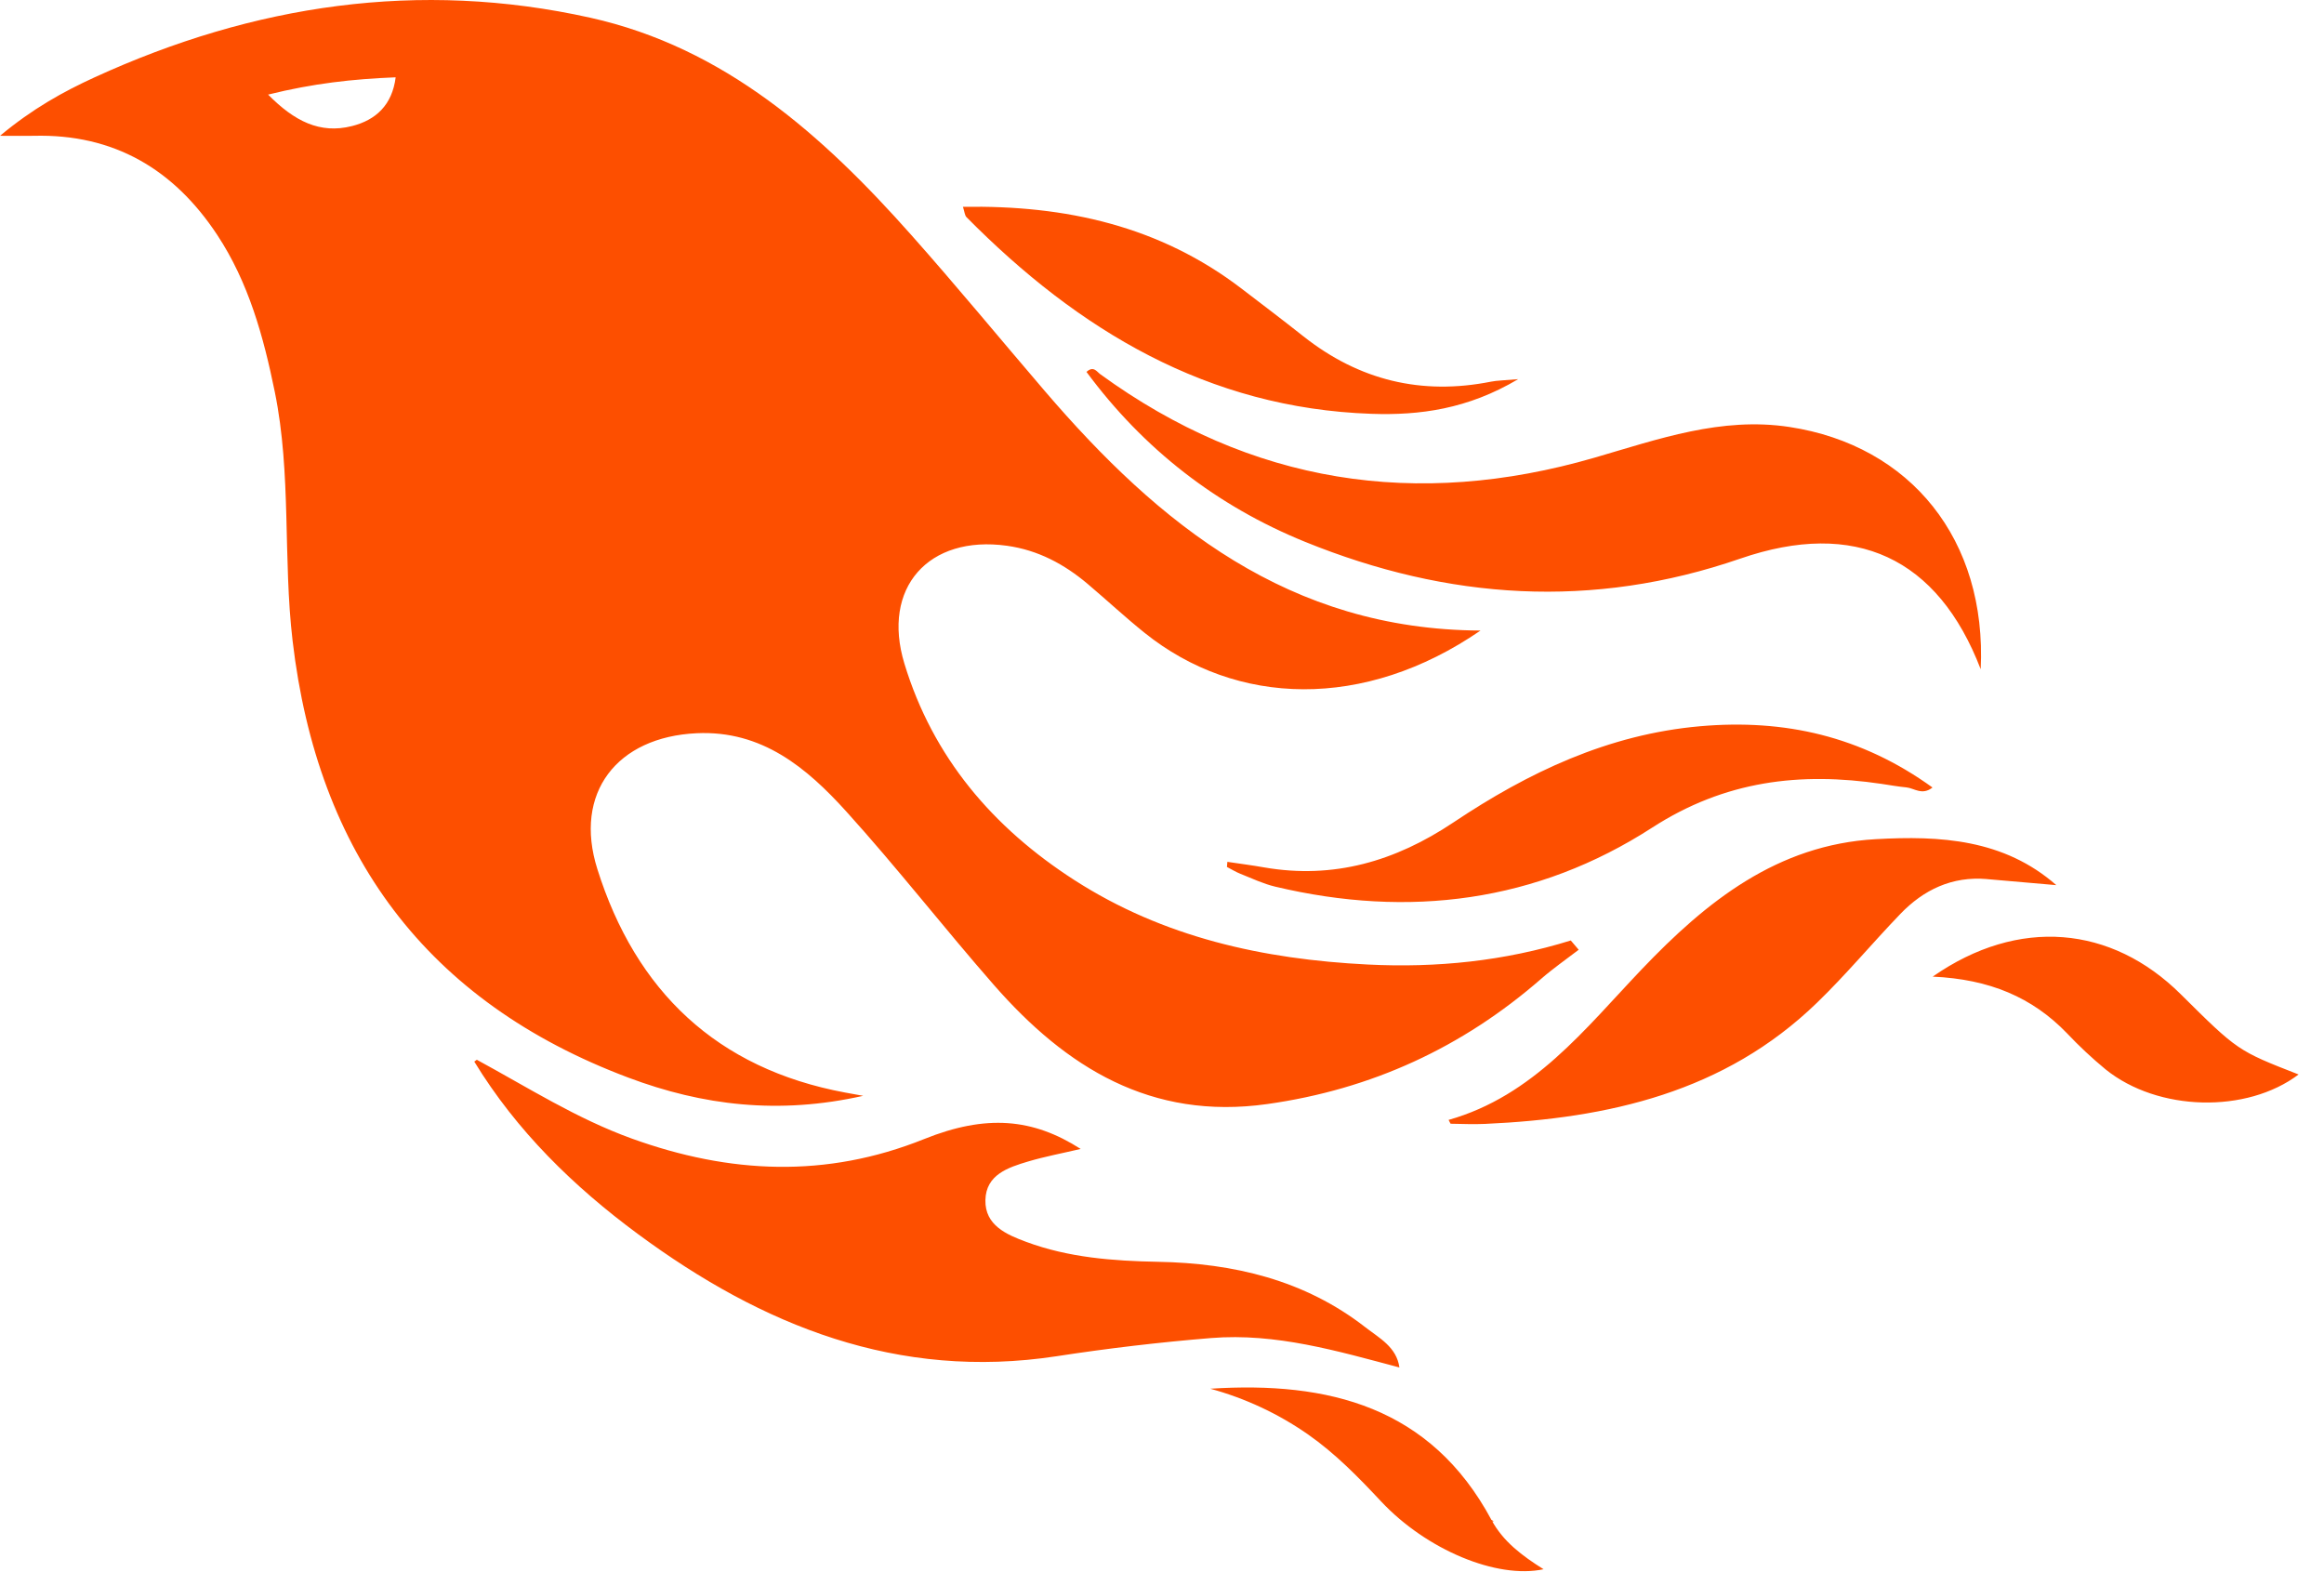
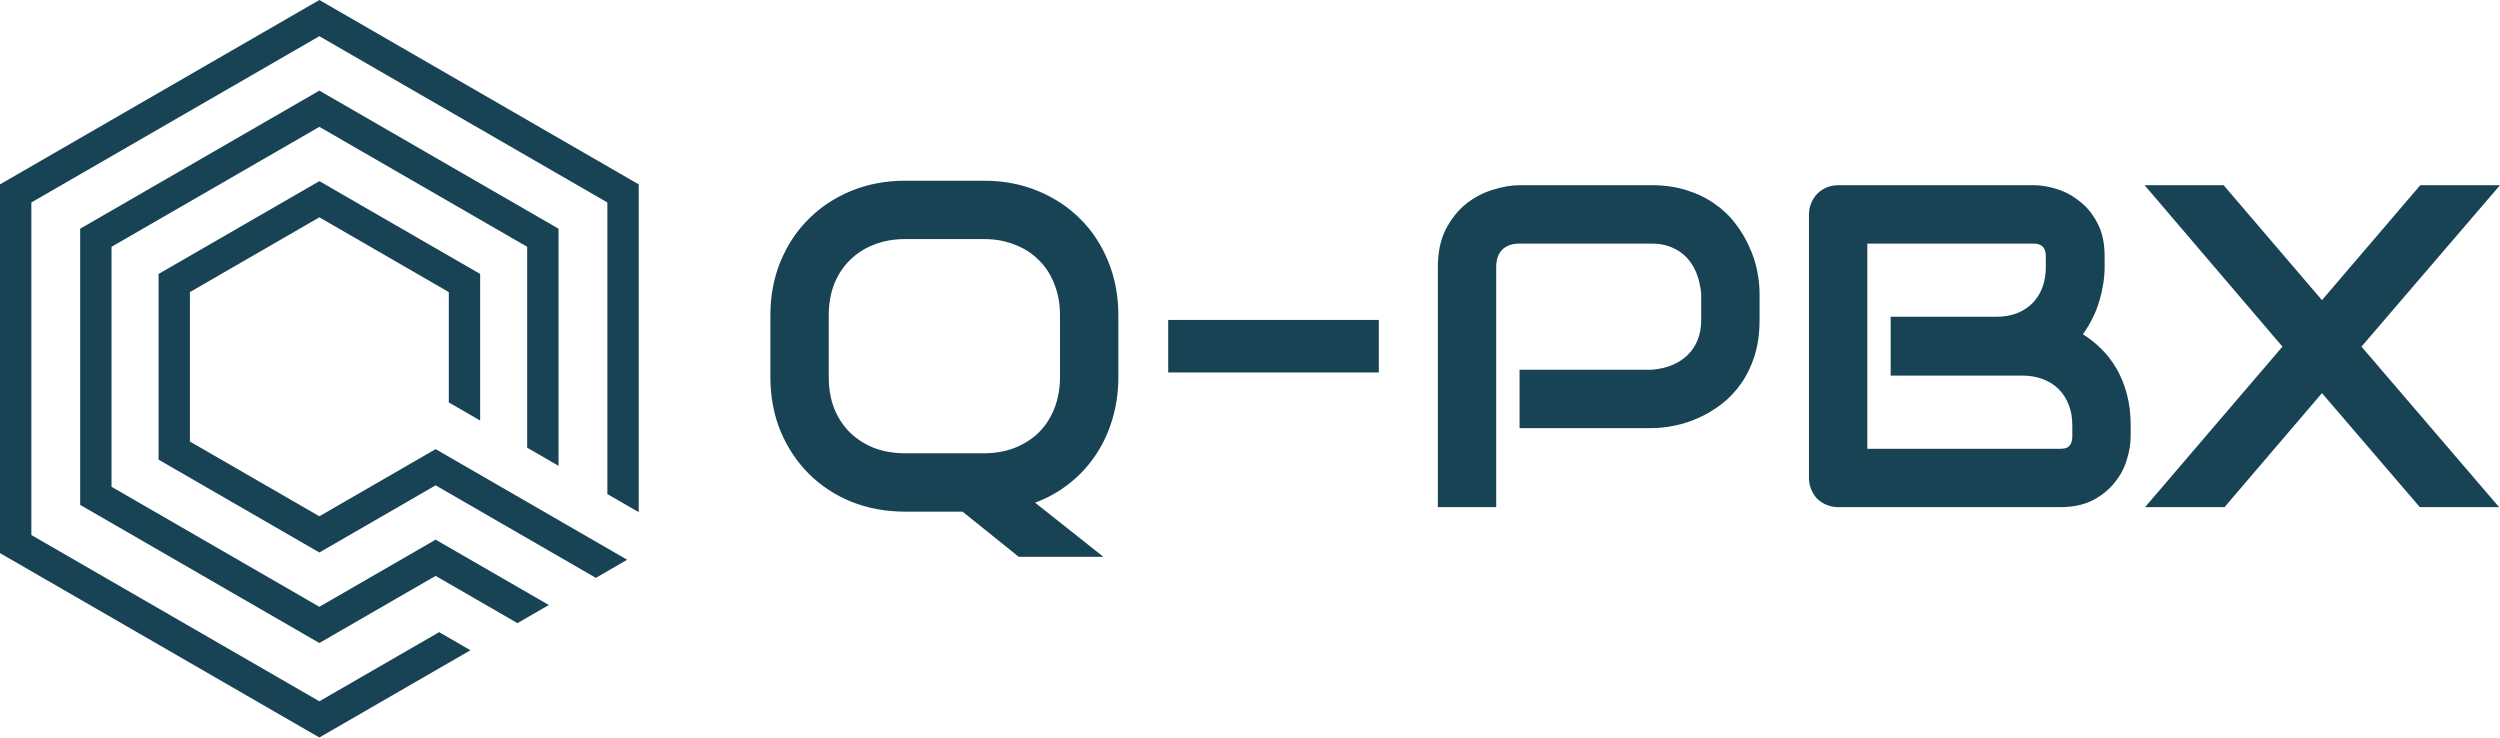
- <svg xmlns="http://www.w3.org/2000/svg" viewBox="0 0 71 48" fill="currentColor" aria-hidden="true">
-   <path d="m26.371 33.477-.552-.1c-3.92-.729-6.397-3.1-7.57-6.829-.733-2.324.597-4.035 3.035-4.148 1.995-.092 3.362 1.055 4.57 2.39 1.557 1.72 2.984 3.558 4.514 5.305 2.202 2.515 4.797 4.134 8.347 3.634 3.183-.448 5.958-1.725 8.371-3.828.363-.316.761-.592 1.144-.886l-.241-.284c-2.027.63-4.093.841-6.205.735-3.195-.16-6.24-.828-8.964-2.582-2.486-1.601-4.319-3.746-5.19-6.611-.704-2.315.736-3.934 3.135-3.6.948.133 1.746.56 2.463 1.165.583.493 1.143 1.015 1.738 1.493 2.8 2.25 6.712 2.375 10.265-.068-5.842-.026-9.817-3.24-13.308-7.313-1.366-1.594-2.7-3.216-4.095-4.785-2.698-3.036-5.692-5.71-9.79-6.623C12.8-.623 7.745.14 2.893 2.361 1.926 2.804.997 3.319 0 4.149c.494 0 .763.006 1.032 0 2.446-.064 4.28 1.023 5.602 3.024.962 1.457 1.415 3.104 1.761 4.798.513 2.515.247 5.078.544 7.605.761 6.494 4.08 11.026 10.26 13.346 2.267.852 4.591 1.135 7.172.555ZM10.751 3.852c-.976.246-1.756-.148-2.56-.962 1.377-.343 2.592-.476 3.897-.528-.107.848-.607 1.306-1.336 1.49Zm32.002 37.924c-.085-.626-.62-.901-1.04-1.228-1.857-1.446-4.03-1.958-6.333-2-1.375-.026-2.735-.128-4.031-.61-.595-.22-1.26-.505-1.244-1.272.015-.78.693-1 1.31-1.184.505-.15 1.026-.247 1.6-.382-1.46-.936-2.886-1.065-4.787-.3-2.993 1.202-5.943 1.06-8.926-.017-1.684-.608-3.179-1.563-4.735-2.408l-.077.057c1.29 2.115 3.034 3.817 5.004 5.271 3.793 2.8 7.936 4.471 12.784 3.73A66.714 66.714 0 0 1 37 40.877c1.98-.16 3.866.398 5.753.899Zm-9.14-30.345c-.105-.076-.206-.266-.42-.069 1.745 2.36 3.985 4.098 6.683 5.193 4.354 1.767 8.773 2.07 13.293.51 3.51-1.21 6.033-.028 7.343 3.38.19-3.955-2.137-6.837-5.843-7.401-2.084-.318-4.01.373-5.962.94-5.434 1.575-10.485.798-15.094-2.553Zm27.085 15.425c.708.059 1.416.123 2.124.185-1.6-1.405-3.55-1.517-5.523-1.404-3.003.17-5.167 1.903-7.14 3.972-1.739 1.824-3.31 3.87-5.903 4.604.043.078.054.117.066.117.35.005.699.021 1.047.005 3.768-.17 7.317-.965 10.14-3.7.89-.86 1.685-1.817 2.544-2.71.716-.746 1.584-1.159 2.645-1.07Zm-8.753-4.67c-2.812.246-5.254 1.409-7.548 2.943-1.766 1.18-3.654 1.738-5.776 1.37-.374-.066-.75-.114-1.124-.17l-.013.156c.135.07.265.151.405.207.354.14.702.308 1.07.395 4.083.971 7.992.474 11.516-1.803 2.221-1.435 4.521-1.707 7.013-1.336.252.038.503.083.756.107.234.022.479.255.795.003-2.179-1.574-4.526-2.096-7.094-1.872Zm-10.049-9.544c1.475.051 2.943-.142 4.486-1.059-.452.04-.643.04-.827.076-2.126.424-4.033-.04-5.733-1.383-.623-.493-1.257-.974-1.889-1.457-2.503-1.914-5.374-2.555-8.514-2.5.05.154.054.26.108.315 3.417 3.455 7.371 5.836 12.369 6.008Zm24.727 17.731c-2.114-2.097-4.952-2.367-7.578-.537 1.738.078 3.043.632 4.101 1.728a13 13 0 0 0 1.182 1.106c1.6 1.29 4.311 1.352 5.896.155-1.861-.726-1.861-.726-3.601-2.452Zm-21.058 16.06c-1.858-3.46-4.981-4.24-8.59-4.008a9.667 9.667 0 0 1 2.977 1.39c.84.586 1.547 1.311 2.243 2.055 1.38 1.473 3.534 2.376 4.962 2.07-.656-.412-1.238-.848-1.592-1.507Zl-.006.006-.036-.004.021.018.012.053Za.127.127 0 0 0 .015.043c.005.008.038 0 .058-.002Zl-.008.01.005.026.024.014Z" fill="#FD4F00" />
+ <svg xmlns="http://www.w3.org/2000/svg" viewBox="0 0 757.678 223.51" role="img" aria-label="Q-PBX">
+   <g fill="#174355" transform="translate(219.075,-26.45833)">
+     <g transform="matrix(7.75485,0,0,7.75485,-382.4277,-102.587)">
+       <path transform="matrix(0.3527778,0,0,-0.3527778,38.08933,34.19354)" d="m 0,0 -12.88,-7.437 -14.34,8.278 v 16.558 l 14.34,8.282 14.339,-8.282 V 5.176 L 4.933,3.168 V 19.407 L -12.88,29.689 -30.693,19.407 V -1.164 L -12.88,-11.449 0,-4.012 l 17.75,-10.247 3.47,2.004 z" />
+       <path transform="matrix(0.3527778,0,0,-0.3527778,33.54551,16.64059)" d="m 0,0 -35.379,-20.425 v -40.85 L 0,-81.7 16.736,-72.036 13.269,-70.032 0,-77.691 l -31.905,18.42 v 36.842 L 0,-4.009 31.905,-22.429 v -32.302 l 3.474,-2.007 v 36.313 z" />
+       <path transform="matrix(0.3527778,0,0,-0.3527778,38.08933,37.73133)" d="M 0,0 -12.88,-7.437 -35.904,5.857 v 26.587 l 23.024,13.29 23.023,-13.29 V 10.188 L 13.617,8.18 V 34.448 L -12.88,49.746 -39.377,34.448 V 3.852 L -12.88,-11.449 0,-4.012 9.063,-9.247 h 0.003 l 3.474,2.008 z" />
+     </g>
+     <path d="m 119.869,140.697 q 0,6.804 -1.837,12.86 -1.769,5.988 -5.103,10.887 -3.266,4.899 -7.961,8.573 -4.627,3.674 -10.342,5.784 l 20.685,16.398 H 89.659 L 72.648,181.522 H 55.229 q -8.777,0 -16.262,-2.994 -7.485,-3.062 -12.928,-8.505 -5.443,-5.443 -8.573,-12.928 -3.062,-7.485 -3.062,-16.398 v -18.644 q 0,-8.846 3.062,-16.33 3.13,-7.553 8.573,-12.928 5.443,-5.443 12.928,-8.505 7.485,-3.062 16.262,-3.062 h 23.951 q 8.777,0 16.194,3.062 7.485,3.062 12.928,8.505 5.443,5.375 8.505,12.928 3.062,7.485 3.062,16.33 z m -17.691,-18.644 q 0,-5.239 -1.701,-9.458 -1.633,-4.287 -4.695,-7.281 -2.994,-3.062 -7.281,-4.695 -4.219,-1.701 -9.322,-1.701 H 55.229 q -5.171,0 -9.458,1.701 -4.219,1.633 -7.281,4.695 -3.062,2.994 -4.763,7.281 -1.633,4.219 -1.633,9.458 v 18.644 q 0,5.239 1.633,9.526 1.701,4.219 4.763,7.281 3.062,2.994 7.281,4.695 4.287,1.633 9.458,1.633 h 23.815 q 5.171,0 9.39,-1.633 4.287,-1.701 7.349,-4.695 3.062,-3.062 4.695,-7.281 1.701,-4.287 1.701,-9.526 z m 96.62,17.283 h -63.824 v -15.922 h 63.824 z m 115.4,-15.922 q 0,6.056 -1.497,10.819 -1.497,4.763 -4.083,8.437 -2.518,3.606 -5.852,6.192 -3.334,2.586 -7.008,4.219 -3.606,1.633 -7.349,2.381 -3.674,0.748 -6.94,0.748 h -40.009 v -17.691 h 40.009 q 3.402,-0.272 6.124,-1.361 2.79,-1.157 4.763,-3.062 1.973,-1.905 3.062,-4.559 1.089,-2.722 1.089,-6.124 v -8.029 q -0.34,-3.334 -1.429,-6.124 -1.089,-2.79 -2.994,-4.763 -1.837,-1.973 -4.491,-3.062 -2.654,-1.157 -6.124,-1.157 H 241.597 q -3.538,0 -5.375,1.837 -1.837,1.837 -1.837,5.307 v 72.737 H 216.694 V 107.424 q 0,-6.804 2.45,-11.567 2.518,-4.763 6.192,-7.689 3.742,-2.926 8.097,-4.219 4.355,-1.361 8.029,-1.361 h 40.009 q 5.988,0 10.751,1.565 4.763,1.497 8.369,4.083 3.674,2.518 6.192,5.852 2.586,3.334 4.219,7.008 1.701,3.606 2.45,7.349 0.748,3.674 0.748,6.94 z m 112.474,35.314 q 0,3.266 -1.157,7.008 -1.089,3.742 -3.674,6.94 -2.518,3.198 -6.6,5.375 -4.083,2.109 -10.002,2.109 h -67.158 q -1.905,0 -3.538,-0.68 -1.633,-0.68 -2.858,-1.837 -1.157,-1.225 -1.837,-2.858 -0.68,-1.633 -0.68,-3.538 V 91.502 q 0,-1.837 0.68,-3.47 0.68,-1.633 1.837,-2.858 1.225,-1.225 2.858,-1.905 1.633,-0.68 3.538,-0.68 h 59.197 q 3.266,0 7.008,1.157 3.742,1.157 6.94,3.742 3.266,2.518 5.375,6.6 2.177,4.083 2.177,10.002 v 3.334 q 0,4.695 -1.565,10.138 -1.565,5.375 -5.035,10.206 2.994,1.837 5.579,4.423 2.654,2.586 4.627,5.988 1.973,3.402 3.13,7.689 1.157,4.287 1.157,9.458 z m -17.691,-3.402 q 0,-3.47 -1.089,-6.192 -1.089,-2.79 -3.062,-4.763 -1.973,-1.973 -4.763,-2.994 -2.79,-1.089 -6.26,-1.089 H 353.936 V 122.461 h 31.912 q 3.47,0 6.26,-1.021 2.79,-1.089 4.763,-3.062 1.973,-1.973 2.994,-4.695 1.089,-2.79 1.089,-6.26 v -3.334 q 0,-3.81 -3.674,-3.81 h -50.419 v 62.191 h 58.38 q 0.476,0 1.157,-0.068 0.68,-0.068 1.225,-0.408 0.544,-0.34 0.953,-1.157 0.408,-0.816 0.408,-2.245 z m 75.663,-37.9 29.803,-34.838 h 24.155 l -41.982,48.923 41.71,48.65 h -24.019 l -29.667,-34.566 -29.53,34.566 H 431.028 L 472.67,131.511 430.892,82.588 h 23.951 z" />
+   </g>
</svg>
